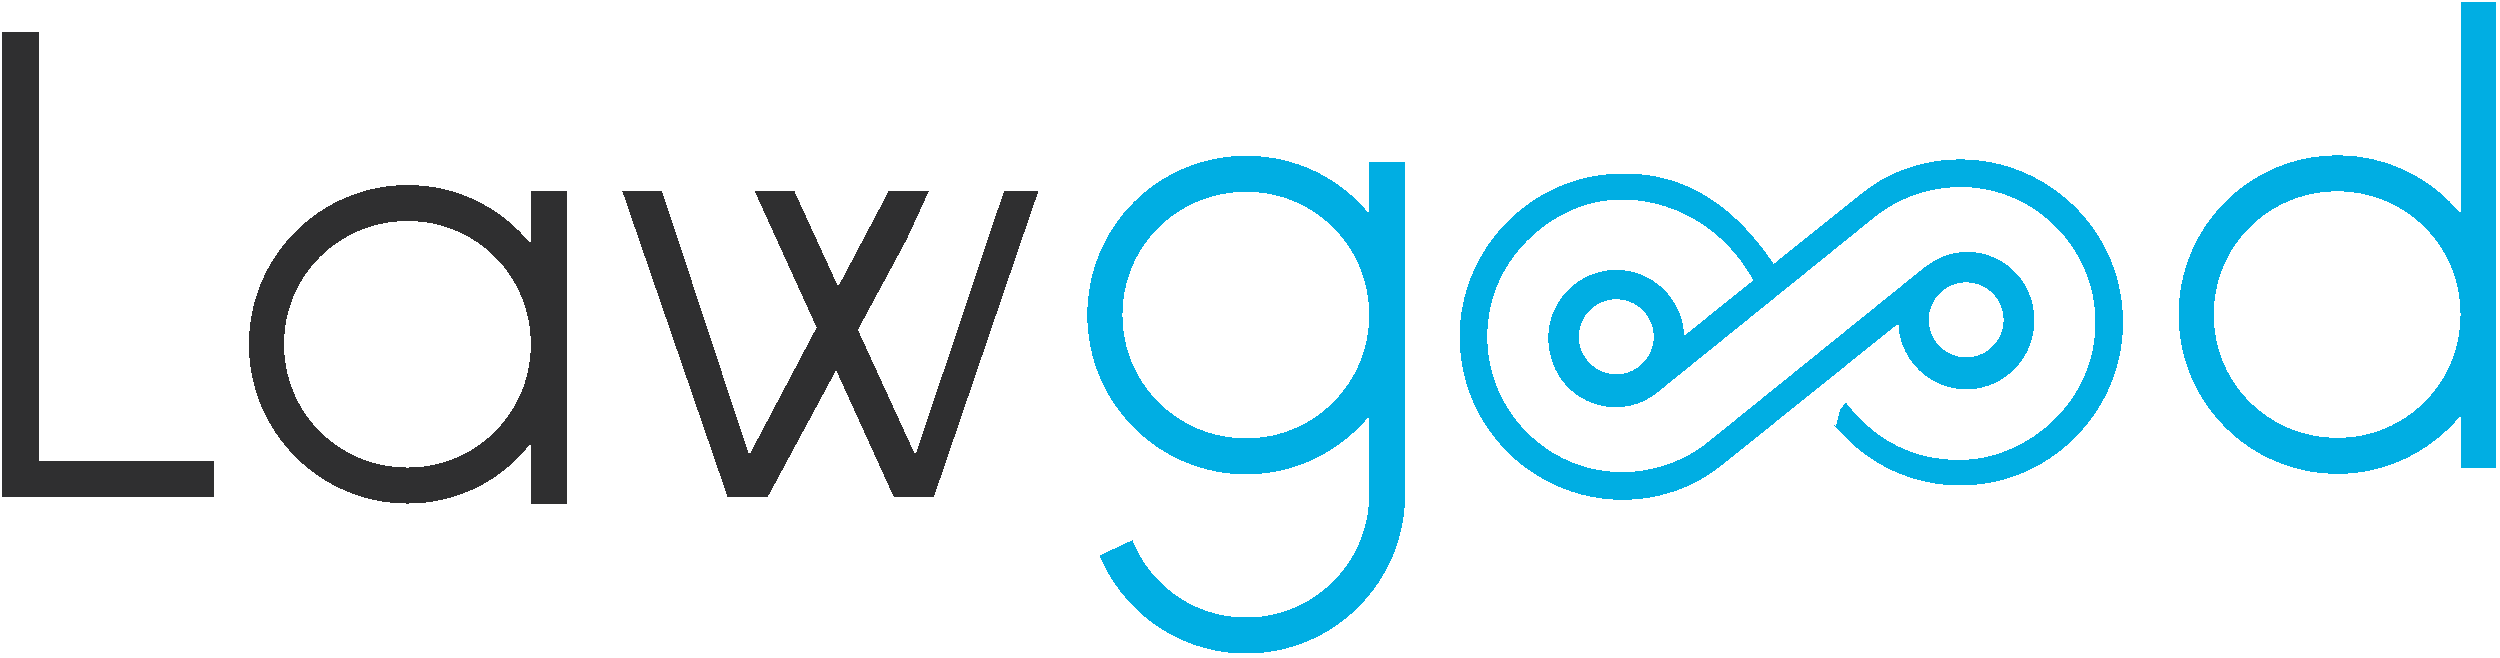
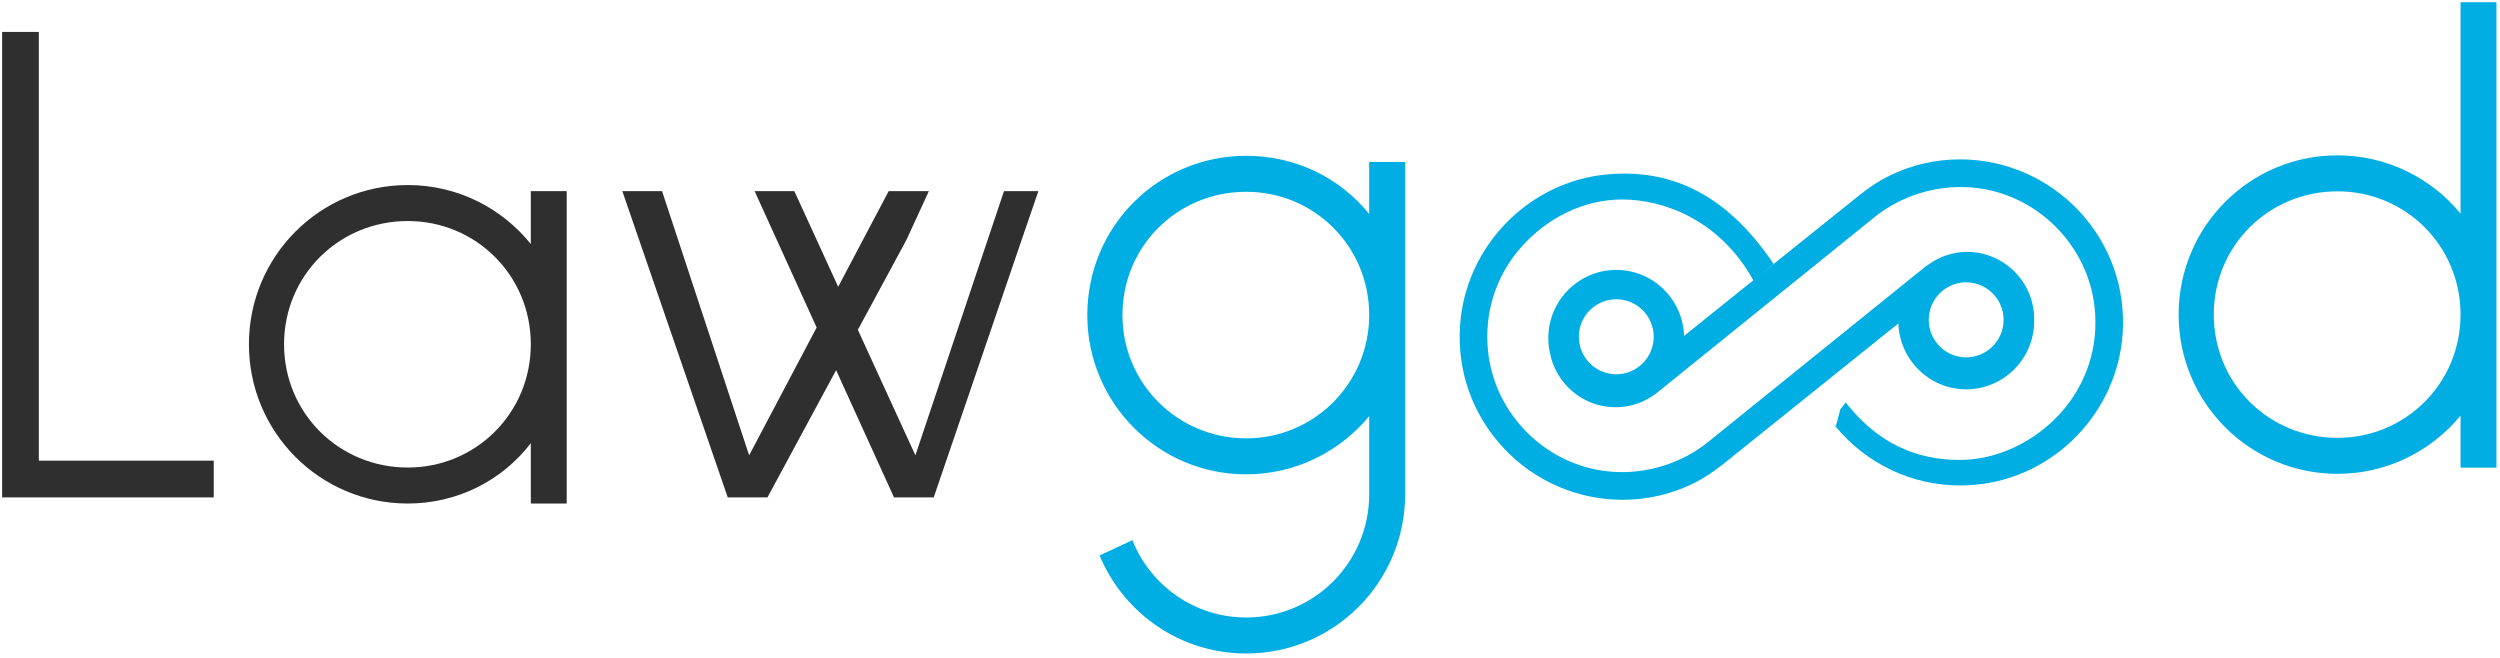
<svg xmlns="http://www.w3.org/2000/svg" width="194pt" height="51pt" viewBox="0 0 194 51" version="1.1">
  <g id="surface1">
-     <path shape-rendering="crispEdges" style=" stroke:none;fill-rule:nonzero;fill:rgb(0%,68.235%,89.02%);fill-opacity:1;" d="M 181.391 33.977 C 176.059 33.977 171.789 29.758 171.789 24.414 C 171.789 19.066 176.059 14.848 181.391 14.848 C 186.668 14.848 190.938 19.066 190.938 24.414 C 190.938 29.758 186.668 33.977 181.391 33.977 M 190.938 0.172 L 190.938 16.57 C 188.684 13.836 185.246 12.055 181.391 12.055 C 174.574 12.055 169.062 17.578 169.062 24.414 C 169.062 31.246 174.574 36.77 181.391 36.77 C 185.246 36.77 188.684 34.988 190.938 32.254 L 190.938 36.293 L 193.723 36.293 L 193.723 0.172 Z M 190.938 0.172 " />
-     <path shape-rendering="crispEdges" style=" stroke:none;fill-rule:nonzero;fill:rgb(0%,68.235%,89.02%);fill-opacity:1;" d="M 106.25 24.449 C 106.25 19.102 101.984 14.883 96.707 14.883 C 91.371 14.883 87.102 19.102 87.102 24.449 C 87.102 29.738 91.371 34.016 96.707 34.016 C 101.984 34.016 106.25 29.738 106.25 24.449 M 109.039 12.566 L 109.039 38.352 C 109.039 45.184 103.523 50.711 96.707 50.711 C 91.609 50.711 87.223 47.621 85.324 43.105 L 87.875 41.918 C 89.297 45.48 92.734 47.918 96.707 47.918 C 101.984 47.918 106.25 43.641 106.25 38.352 L 106.25 32.293 C 104 35.023 100.559 36.809 96.707 36.809 C 89.891 36.809 84.375 31.281 84.375 24.449 C 84.375 17.559 89.891 12.09 96.707 12.09 C 100.559 12.09 104 13.812 106.25 16.605 L 106.25 12.566 Z M 109.039 12.566 " />
-     <path shape-rendering="crispEdges" style=" stroke:none;fill-rule:nonzero;fill:rgb(18.431%,18.431%,18.824%);fill-opacity:1;" d="M 3.012 2.477 L 0.164 2.477 L 0.164 38.598 L 16.586 38.598 L 16.586 35.746 L 3.012 35.746 Z M 3.012 2.477 " />
-     <path shape-rendering="crispEdges" style=" stroke:none;fill-rule:nonzero;fill:rgb(18.431%,18.431%,18.824%);fill-opacity:1;" d="M 31.645 36.281 C 26.312 36.281 22.043 32.062 22.043 26.715 C 22.043 21.367 26.312 17.152 31.645 17.152 C 36.922 17.152 41.191 21.367 41.191 26.715 C 41.191 32.062 36.922 36.281 31.645 36.281 M 41.191 18.934 C 38.938 16.141 35.5 14.359 31.645 14.359 C 24.828 14.359 19.316 19.883 19.316 26.715 C 19.316 33.547 24.828 39.074 31.645 39.074 C 35.527 39.074 38.996 37.258 41.191 34.391 L 41.191 39.074 L 43.977 39.074 L 43.977 14.832 L 41.191 14.832 Z M 41.191 18.934 " />
-     <path shape-rendering="crispEdges" style=" stroke:none;fill-rule:nonzero;fill:rgb(18.431%,18.431%,18.824%);fill-opacity:1;" d="M 77.91 14.832 L 71.035 35.332 L 66.57 25.594 L 70.328 18.637 L 72.082 14.832 L 68.961 14.832 L 65.043 22.254 L 61.641 14.832 L 58.559 14.832 L 63.371 25.414 L 58.133 35.332 L 51.375 14.832 L 48.293 14.832 L 56.473 38.598 L 59.555 38.598 L 64.883 28.727 L 69.375 38.598 L 72.457 38.598 L 79.273 18.637 L 80.578 14.832 Z M 77.91 14.832 " />
-     <path shape-rendering="crispEdges" style=" stroke:none;fill-rule:nonzero;fill:rgb(0%,68.235%,89.02%);fill-opacity:1;" d="M 155.48 24.82 C 155.48 26.426 154.18 27.73 152.574 27.73 C 150.973 27.73 149.672 26.426 149.672 24.82 C 149.672 23.215 150.973 21.91 152.574 21.91 C 154.18 21.91 155.48 23.215 155.48 24.82 M 152.574 30.211 C 155.484 30.211 157.852 27.836 157.852 24.922 C 157.852 24.895 157.844 24.867 157.844 24.84 C 157.844 24.812 157.852 24.789 157.852 24.762 C 157.852 21.887 155.52 19.547 152.648 19.547 C 151.57 19.547 150.551 19.891 149.668 20.516 C 149.645 20.531 149.621 20.547 149.598 20.562 C 149.547 20.602 149.488 20.629 149.438 20.668 L 132.504 34.336 C 130.457 35.969 127.766 36.793 125.141 36.613 C 124.945 36.598 124.746 36.578 124.547 36.551 C 119.801 35.949 115.988 32.055 115.477 27.293 C 115.152 24.27 116.082 21.367 118.098 19.121 C 120.086 16.898 122.91 15.48 125.875 15.48 C 129.219 15.48 133.508 17.152 136.059 21.75 L 136.152 21.75 L 137.637 20.484 C 133.691 14.625 129.195 13.137 124.746 13.531 C 118.621 14.078 113.699 19.133 113.297 25.293 C 113.07 28.828 114.273 32.195 116.688 34.777 C 119.066 37.324 122.426 38.785 125.895 38.785 C 127.84 38.785 129.707 38.352 131.445 37.496 C 132.191 37.125 132.949 36.629 133.766 35.977 L 147.316 25.098 C 147.41 27.93 149.727 30.211 152.574 30.211 " />
-     <path shape-rendering="crispEdges" style=" stroke:none;fill-rule:nonzero;fill:rgb(0%,68.235%,89.02%);fill-opacity:1;" d="M 142.445 33.137 L 142.453 33.109 C 142.281 32.906 142.102 32.711 141.941 32.492 Z M 142.445 33.137 " />
-     <path shape-rendering="crispEdges" style=" stroke:none;fill-rule:nonzero;fill:rgb(0%,68.235%,89.02%);fill-opacity:1;" d="M 125.422 29.043 C 123.82 29.043 122.52 27.738 122.52 26.133 C 122.52 24.527 123.82 23.223 125.422 23.223 C 127.027 23.223 128.328 24.527 128.328 26.133 C 128.328 27.738 127.027 29.043 125.422 29.043 M 161.332 16.371 C 158.949 13.828 155.594 12.367 152.121 12.367 C 150.176 12.367 148.312 12.801 146.574 13.656 C 145.824 14.023 145.066 14.52 144.254 15.176 L 137.637 20.484 L 130.684 26.066 C 130.594 23.23 128.277 20.945 125.422 20.945 C 122.516 20.945 120.148 23.32 120.148 26.234 C 120.148 26.602 120.188 26.961 120.258 27.309 C 120.695 29.746 122.812 31.602 125.367 31.602 C 126.539 31.602 127.648 31.215 128.582 30.48 L 138.66 22.344 L 145.512 16.812 C 147.559 15.18 150.25 14.355 152.875 14.539 C 153.074 14.555 153.27 14.57 153.469 14.598 C 158.215 15.199 162.031 19.094 162.543 23.859 C 162.867 26.879 161.934 29.781 159.922 32.031 C 157.934 34.25 155.035 35.691 152.066 35.691 C 148.723 35.691 145.73 34.426 143.227 31.23 L 142.809 31.766 L 142.453 33.109 C 144.867 36.012 148.363 37.672 152.117 37.672 C 152.5 37.672 152.883 37.652 153.27 37.617 C 159.398 37.074 164.32 32.016 164.719 25.859 C 164.949 22.32 163.746 18.953 161.332 16.371 " />
+     <path style=" stroke:none;fill-rule:nonzero;fill:rgb(0%,68.235%,89.02%);fill-opacity:1;" d="M 181.391 33.977 C 176.059 33.977 171.789 29.758 171.789 24.414 C 171.789 19.066 176.059 14.848 181.391 14.848 C 186.668 14.848 190.938 19.066 190.938 24.414 C 190.938 29.758 186.668 33.977 181.391 33.977 M 190.938 0.172 L 190.938 16.57 C 188.684 13.836 185.246 12.055 181.391 12.055 C 174.574 12.055 169.062 17.578 169.062 24.414 C 169.062 31.246 174.574 36.77 181.391 36.77 C 185.246 36.77 188.684 34.988 190.938 32.254 L 190.938 36.293 L 193.723 36.293 L 193.723 0.172 Z M 190.938 0.172 " />
+     <path style=" stroke:none;fill-rule:nonzero;fill:rgb(0%,68.235%,89.02%);fill-opacity:1;" d="M 106.25 24.449 C 106.25 19.102 101.984 14.883 96.707 14.883 C 91.371 14.883 87.102 19.102 87.102 24.449 C 87.102 29.738 91.371 34.016 96.707 34.016 C 101.984 34.016 106.25 29.738 106.25 24.449 M 109.039 12.566 L 109.039 38.352 C 109.039 45.184 103.523 50.711 96.707 50.711 C 91.609 50.711 87.223 47.621 85.324 43.105 L 87.875 41.918 C 89.297 45.48 92.734 47.918 96.707 47.918 C 101.984 47.918 106.25 43.641 106.25 38.352 L 106.25 32.293 C 104 35.023 100.559 36.809 96.707 36.809 C 89.891 36.809 84.375 31.281 84.375 24.449 C 84.375 17.559 89.891 12.09 96.707 12.09 C 100.559 12.09 104 13.812 106.25 16.605 L 106.25 12.566 Z M 109.039 12.566 " />
+     <path style=" stroke:none;fill-rule:nonzero;fill:rgb(18.431%,18.431%,18.824%);fill-opacity:1;" d="M 3.012 2.477 L 0.164 2.477 L 0.164 38.598 L 16.586 38.598 L 16.586 35.746 L 3.012 35.746 Z M 3.012 2.477 " />
+     <path style=" stroke:none;fill-rule:nonzero;fill:rgb(18.431%,18.431%,18.824%);fill-opacity:1;" d="M 77.91 14.832 L 71.035 35.332 L 66.57 25.594 L 70.328 18.637 L 72.082 14.832 L 68.961 14.832 L 65.043 22.254 L 61.641 14.832 L 58.559 14.832 L 63.371 25.414 L 58.133 35.332 L 51.375 14.832 L 48.293 14.832 L 56.473 38.598 L 59.555 38.598 L 64.883 28.727 L 69.375 38.598 L 72.457 38.598 L 79.273 18.637 L 80.578 14.832 Z M 77.91 14.832 " />
+     <path style=" stroke:none;fill-rule:nonzero;fill:rgb(0%,68.235%,89.02%);fill-opacity:1;" d="M 155.48 24.82 C 155.48 26.426 154.18 27.73 152.574 27.73 C 150.973 27.73 149.672 26.426 149.672 24.82 C 149.672 23.215 150.973 21.91 152.574 21.91 C 154.18 21.91 155.48 23.215 155.48 24.82 M 152.574 30.211 C 155.484 30.211 157.852 27.836 157.852 24.922 C 157.852 24.895 157.844 24.867 157.844 24.84 C 157.844 24.812 157.852 24.789 157.852 24.762 C 157.852 21.887 155.52 19.547 152.648 19.547 C 151.57 19.547 150.551 19.891 149.668 20.516 C 149.645 20.531 149.621 20.547 149.598 20.562 C 149.547 20.602 149.488 20.629 149.438 20.668 L 132.504 34.336 C 130.457 35.969 127.766 36.793 125.141 36.613 C 124.945 36.598 124.746 36.578 124.547 36.551 C 119.801 35.949 115.988 32.055 115.477 27.293 C 115.152 24.27 116.082 21.367 118.098 19.121 C 120.086 16.898 122.91 15.48 125.875 15.48 C 129.219 15.48 133.508 17.152 136.059 21.75 L 136.152 21.75 L 137.637 20.484 C 133.691 14.625 129.195 13.137 124.746 13.531 C 118.621 14.078 113.699 19.133 113.297 25.293 C 113.07 28.828 114.273 32.195 116.688 34.777 C 119.066 37.324 122.426 38.785 125.895 38.785 C 127.84 38.785 129.707 38.352 131.445 37.496 C 132.191 37.125 132.949 36.629 133.766 35.977 L 147.316 25.098 C 147.41 27.93 149.727 30.211 152.574 30.211 " />
+     <path style=" stroke:none;fill-rule:nonzero;fill:rgb(18.431%,18.431%,18.824%);fill-opacity:1;" d="M 31.645 36.281 C 26.312 36.281 22.043 32.062 22.043 26.715 C 22.043 21.367 26.312 17.152 31.645 17.152 C 36.922 17.152 41.191 21.367 41.191 26.715 C 41.191 32.062 36.922 36.281 31.645 36.281 M 41.191 18.934 C 38.938 16.141 35.5 14.359 31.645 14.359 C 24.828 14.359 19.316 19.883 19.316 26.715 C 19.316 33.547 24.828 39.074 31.645 39.074 C 35.527 39.074 38.996 37.258 41.191 34.391 L 41.191 39.074 L 43.977 39.074 L 43.977 14.832 L 41.191 14.832 Z M 41.191 18.934 " />
+     <path style=" stroke:none;fill-rule:nonzero;fill:rgb(0%,68.235%,89.02%);fill-opacity:1;" d="M 142.445 33.137 L 142.453 33.109 C 142.281 32.906 142.102 32.711 141.941 32.492 Z M 142.445 33.137 " />
+     <path style=" stroke:none;fill-rule:nonzero;fill:rgb(0%,68.235%,89.02%);fill-opacity:1;" d="M 125.422 29.043 C 123.82 29.043 122.52 27.738 122.52 26.133 C 122.52 24.527 123.82 23.223 125.422 23.223 C 127.027 23.223 128.328 24.527 128.328 26.133 C 128.328 27.738 127.027 29.043 125.422 29.043 M 161.332 16.371 C 158.949 13.828 155.594 12.367 152.121 12.367 C 150.176 12.367 148.312 12.801 146.574 13.656 C 145.824 14.023 145.066 14.52 144.254 15.176 L 137.637 20.484 L 130.684 26.066 C 130.594 23.23 128.277 20.945 125.422 20.945 C 122.516 20.945 120.148 23.32 120.148 26.234 C 120.148 26.602 120.188 26.961 120.258 27.309 C 120.695 29.746 122.812 31.602 125.367 31.602 C 126.539 31.602 127.648 31.215 128.582 30.48 L 138.66 22.344 L 145.512 16.812 C 147.559 15.18 150.25 14.355 152.875 14.539 C 153.074 14.555 153.27 14.57 153.469 14.598 C 158.215 15.199 162.031 19.094 162.543 23.859 C 162.867 26.879 161.934 29.781 159.922 32.031 C 157.934 34.25 155.035 35.691 152.066 35.691 C 148.723 35.691 145.73 34.426 143.227 31.23 L 142.809 31.766 L 142.453 33.109 C 144.867 36.012 148.363 37.672 152.117 37.672 C 152.5 37.672 152.883 37.652 153.27 37.617 C 159.398 37.074 164.32 32.016 164.719 25.859 C 164.949 22.32 163.746 18.953 161.332 16.371 " />
  </g>
</svg>
